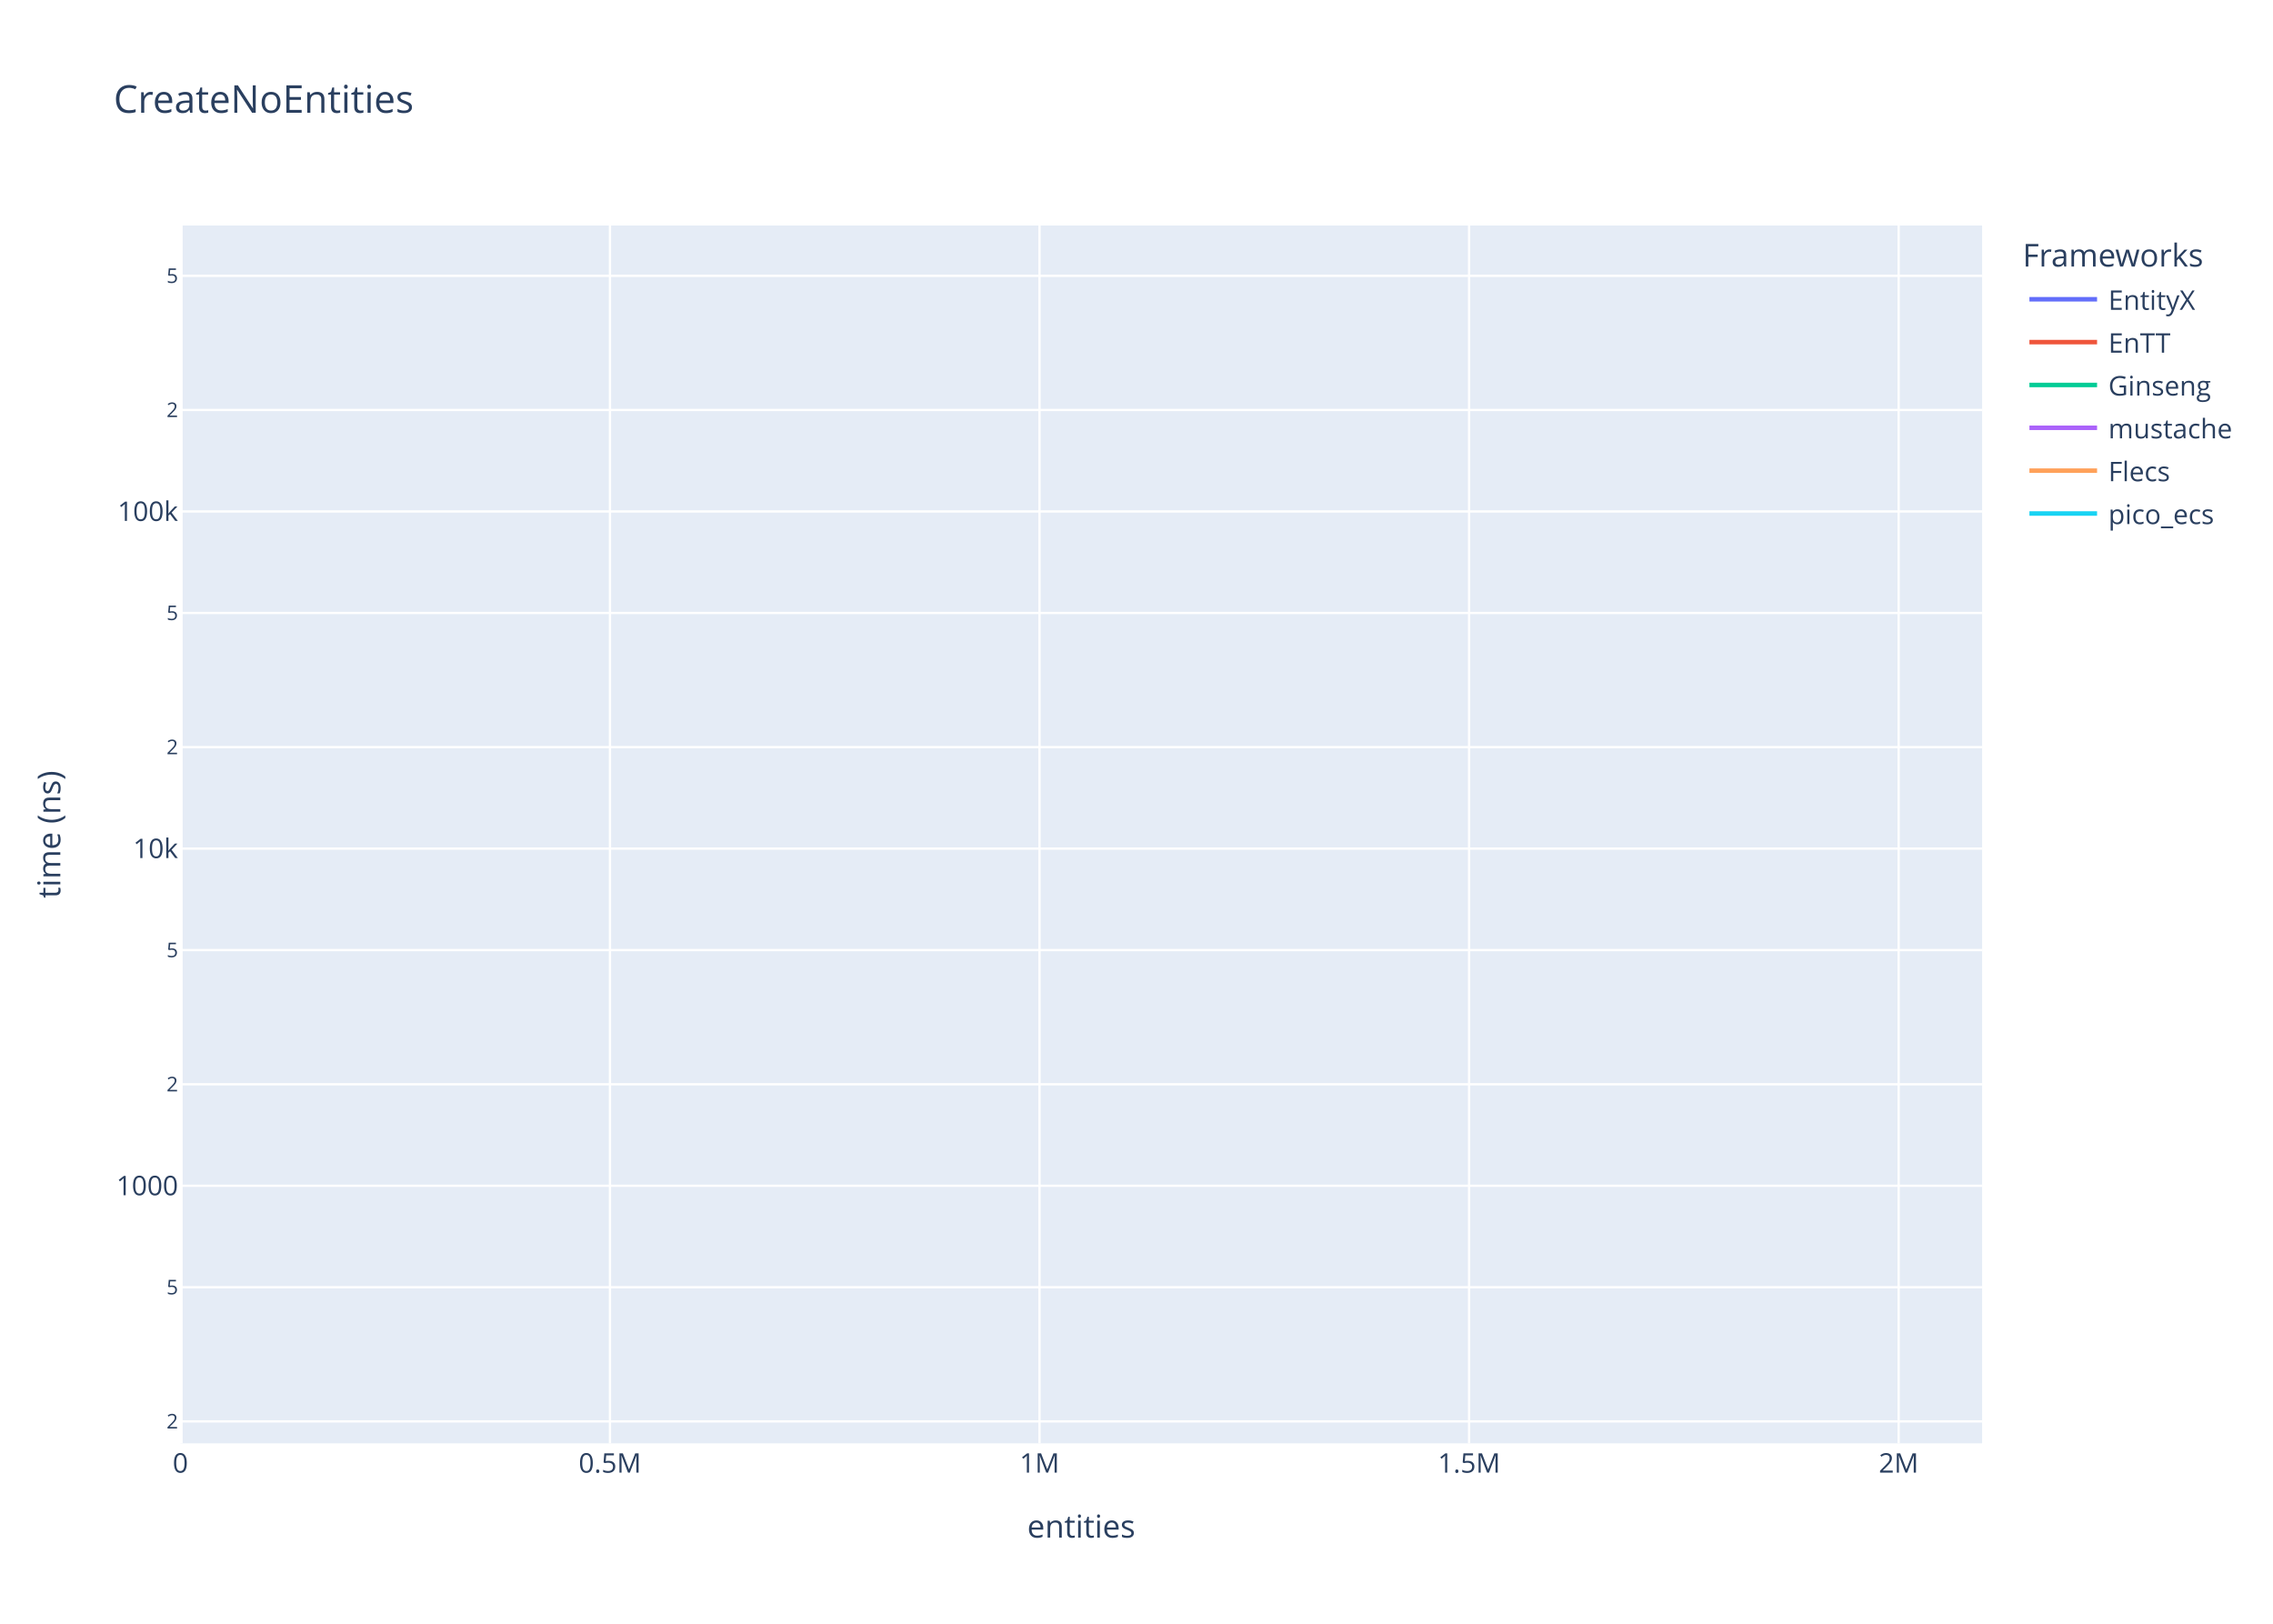
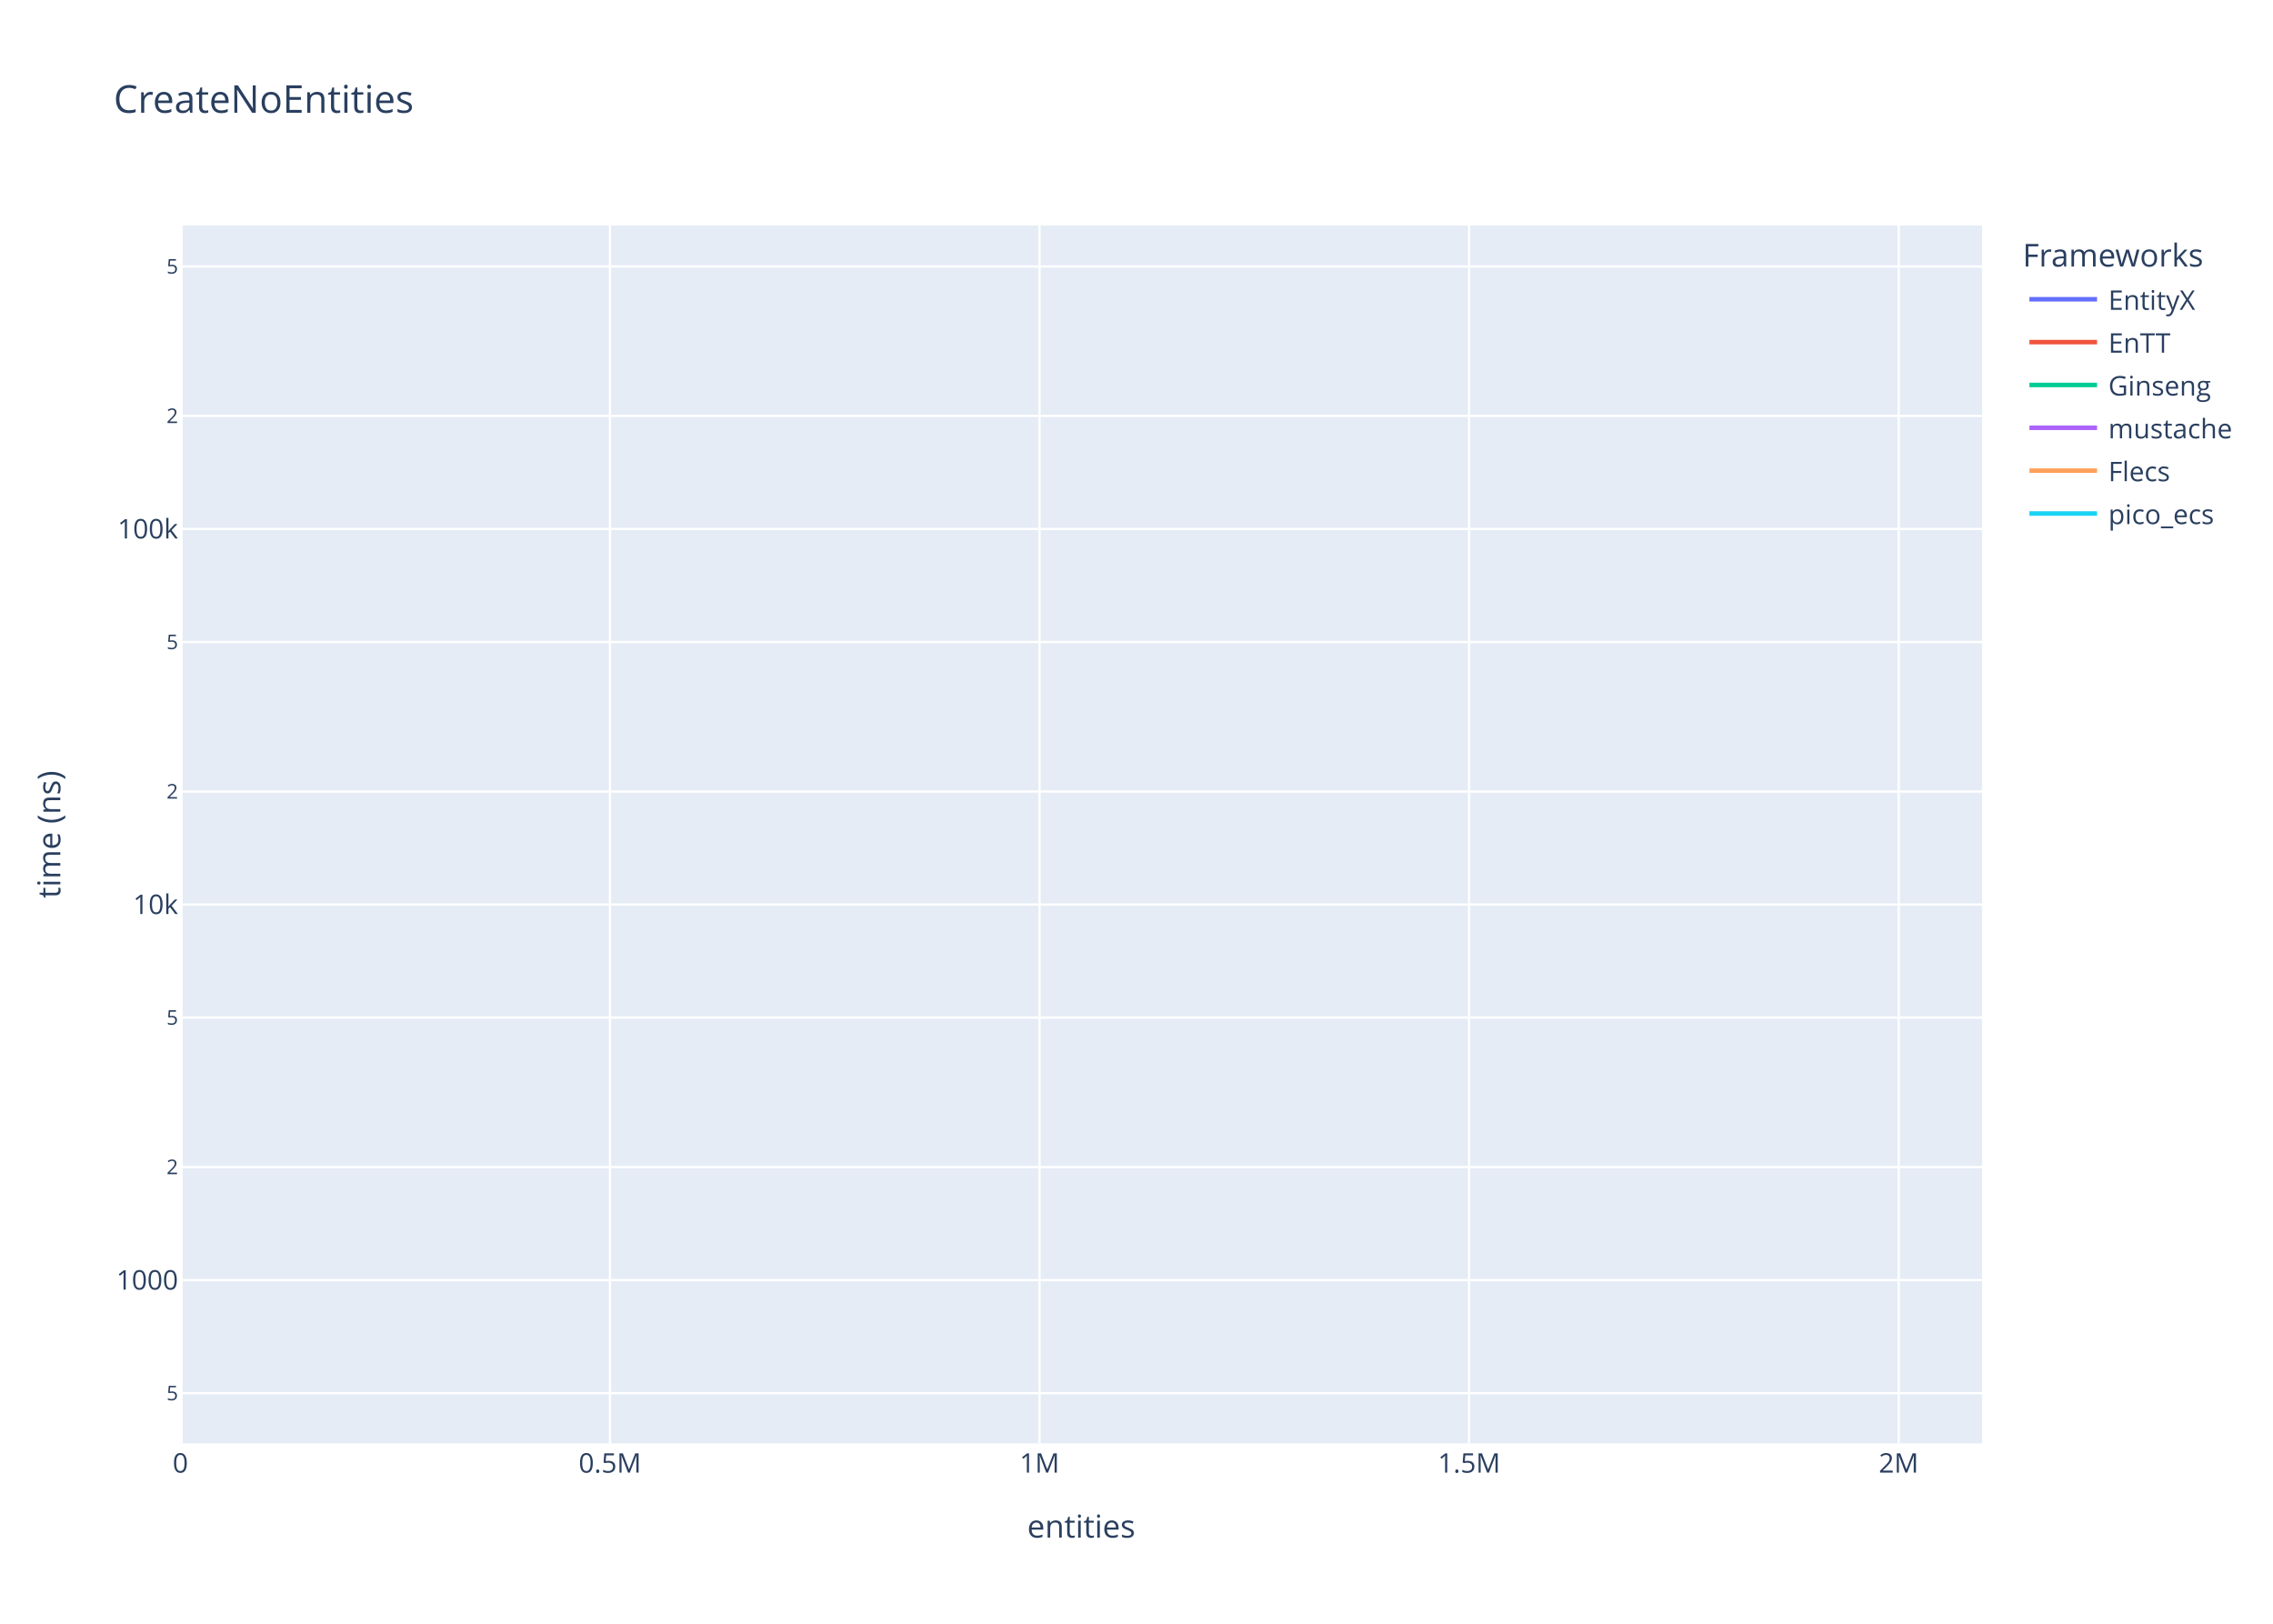
<svg xmlns="http://www.w3.org/2000/svg" class="main-svg" width="1008" height="720" style="" viewBox="0 0 1008 720">
  <rect x="0" y="0" width="1008" height="720" style="fill: rgb(255, 255, 255); fill-opacity: 1;" />
-   <defs id="defs-f6bec9">
+   <defs id="defs-6485dc">
    <g class="clips">
-       <clipPath id="clipf6bec9xyplot" class="plotclip">
+       <clipPath id="clip6485dcxyplot" class="plotclip">
        <rect width="799" height="540" />
      </clipPath>
-       <clipPath class="axesclip" id="clipf6bec9x">
+       <clipPath class="axesclip" id="clip6485dcx">
        <rect x="80" y="0" width="799" height="720" />
      </clipPath>
-       <clipPath class="axesclip" id="clipf6bec9y">
+       <clipPath class="axesclip" id="clip6485dcy">
        <rect x="0" y="100" width="1008" height="540" />
      </clipPath>
-       <clipPath class="axesclip" id="clipf6bec9xy">
+       <clipPath class="axesclip" id="clip6485dcxy">
        <rect x="80" y="100" width="799" height="540" />
      </clipPath>
    </g>
    <g class="gradients" />
    <g class="patterns" />
  </defs>
  <g class="bglayer">
    <rect class="bg" x="80" y="100" width="799" height="540" style="fill: rgb(229, 236, 246); fill-opacity: 1; stroke-width: 0;" />
  </g>
  <g class="layer-below">
    <g class="imagelayer" />
    <g class="shapelayer" />
  </g>
  <g class="cartesianlayer">
    <g class="subplot xy">
      <g class="layer-subplot">
        <g class="shapelayer" />
        <g class="imagelayer" />
      </g>
      <g class="minor-gridlayer">
        <g class="x" />
        <g class="y" />
      </g>
      <g class="gridlayer">
        <g class="x">
          <path class="xgrid crisp" transform="translate(270.5,0)" d="M0,100v540" style="stroke: rgb(255, 255, 255); stroke-opacity: 1; stroke-width: 1px;" />
          <path class="xgrid crisp" transform="translate(460.99,0)" d="M0,100v540" style="stroke: rgb(255, 255, 255); stroke-opacity: 1; stroke-width: 1px;" />
          <path class="xgrid crisp" transform="translate(651.49,0)" d="M0,100v540" style="stroke: rgb(255, 255, 255); stroke-opacity: 1; stroke-width: 1px;" />
          <path class="xgrid crisp" transform="translate(841.99,0)" d="M0,100v540" style="stroke: rgb(255, 255, 255); stroke-opacity: 1; stroke-width: 1px;" />
        </g>
        <g class="y">
-           <path class="ygrid crisp" transform="translate(0,630.28)" d="M80,0h799" style="stroke: rgb(255, 255, 255); stroke-opacity: 1; stroke-width: 1px;" />
-           <path class="ygrid crisp" transform="translate(0,570.79)" d="M80,0h799" style="stroke: rgb(255, 255, 255); stroke-opacity: 1; stroke-width: 1px;" />
-           <path class="ygrid crisp" transform="translate(0,525.79)" d="M80,0h799" style="stroke: rgb(255, 255, 255); stroke-opacity: 1; stroke-width: 1px;" />
-           <path class="ygrid crisp" transform="translate(0,480.79)" d="M80,0h799" style="stroke: rgb(255, 255, 255); stroke-opacity: 1; stroke-width: 1px;" />
-           <path class="ygrid crisp" transform="translate(0,421.29)" d="M80,0h799" style="stroke: rgb(255, 255, 255); stroke-opacity: 1; stroke-width: 1px;" />
-           <path class="ygrid crisp" transform="translate(0,376.29)" d="M80,0h799" style="stroke: rgb(255, 255, 255); stroke-opacity: 1; stroke-width: 1px;" />
-           <path class="ygrid crisp" transform="translate(0,331.29)" d="M80,0h799" style="stroke: rgb(255, 255, 255); stroke-opacity: 1; stroke-width: 1px;" />
-           <path class="ygrid crisp" transform="translate(0,271.8)" d="M80,0h799" style="stroke: rgb(255, 255, 255); stroke-opacity: 1; stroke-width: 1px;" />
-           <path class="ygrid crisp" transform="translate(0,226.79)" d="M80,0h799" style="stroke: rgb(255, 255, 255); stroke-opacity: 1; stroke-width: 1px;" />
-           <path class="ygrid crisp" transform="translate(0,181.79)" d="M80,0h799" style="stroke: rgb(255, 255, 255); stroke-opacity: 1; stroke-width: 1px;" />
-           <path class="ygrid crisp" transform="translate(0,122.3)" d="M80,0h799" style="stroke: rgb(255, 255, 255); stroke-opacity: 1; stroke-width: 1px;" />
+           <path class="ygrid crisp" transform="translate(0,617.76)" d="M80,0h799" style="stroke: rgb(255, 255, 255); stroke-opacity: 1; stroke-width: 1px;" />
+           <path class="ygrid crisp" transform="translate(0,567.63)" d="M80,0h799" style="stroke: rgb(255, 255, 255); stroke-opacity: 1; stroke-width: 1px;" />
+           <path class="ygrid crisp" transform="translate(0,517.5)" d="M80,0h799" style="stroke: rgb(255, 255, 255); stroke-opacity: 1; stroke-width: 1px;" />
+           <path class="ygrid crisp" transform="translate(0,451.22)" d="M80,0h799" style="stroke: rgb(255, 255, 255); stroke-opacity: 1; stroke-width: 1px;" />
+           <path class="ygrid crisp" transform="translate(0,401.09)" d="M80,0h799" style="stroke: rgb(255, 255, 255); stroke-opacity: 1; stroke-width: 1px;" />
+           <path class="ygrid crisp" transform="translate(0,350.96)" d="M80,0h799" style="stroke: rgb(255, 255, 255); stroke-opacity: 1; stroke-width: 1px;" />
+           <path class="ygrid crisp" transform="translate(0,284.69)" d="M80,0h799" style="stroke: rgb(255, 255, 255); stroke-opacity: 1; stroke-width: 1px;" />
+           <path class="ygrid crisp" transform="translate(0,234.56)" d="M80,0h799" style="stroke: rgb(255, 255, 255); stroke-opacity: 1; stroke-width: 1px;" />
+           <path class="ygrid crisp" transform="translate(0,184.43)" d="M80,0h799" style="stroke: rgb(255, 255, 255); stroke-opacity: 1; stroke-width: 1px;" />
+           <path class="ygrid crisp" transform="translate(0,118.16)" d="M80,0h799" style="stroke: rgb(255, 255, 255); stroke-opacity: 1; stroke-width: 1px;" />
        </g>
      </g>
      <g class="zerolinelayer">
        <path class="xzl zl crisp" transform="translate(80,0)" d="M0,100v540" style="stroke: rgb(255, 255, 255); stroke-opacity: 1; stroke-width: 2px;" />
      </g>
      <path class="xlines-below" />
      <path class="ylines-below" />
      <g class="overlines-below" />
      <g class="xaxislayer-below" />
      <g class="yaxislayer-below" />
      <g class="overaxes-below" />
-       <g class="plot" transform="translate(80,100)" clip-path="url(#clipf6bec9xyplot)">
+       <g class="plot" transform="translate(80,100)" clip-path="url(#clip6485dcxyplot)">
        <g class="scatterlayer mlayer">
-           <g class="trace scatter trace658888" style="stroke-miterlimit: 2; opacity: 1;">
-             <g class="fills" />
-             <g class="errorbars" />
-             <g class="lines" />
-             <g class="points" />
-             <g class="text" />
-           </g>
-           <g class="trace scatter traceab8edf" style="stroke-miterlimit: 2; opacity: 1;">
-             <g class="fills" />
-             <g class="errorbars" />
-             <g class="lines" />
-             <g class="points" />
-             <g class="text" />
-           </g>
-           <g class="trace scatter traceac9121" style="stroke-miterlimit: 2; opacity: 1;">
-             <g class="fills" />
-             <g class="errorbars" />
-             <g class="lines" />
-             <g class="points" />
-             <g class="text" />
-           </g>
-           <g class="trace scatter trace9c0131" style="stroke-miterlimit: 2; opacity: 1;">
-             <g class="fills" />
-             <g class="errorbars" />
-             <g class="lines" />
-             <g class="points" />
-             <g class="text" />
-           </g>
-           <g class="trace scatter traced964d6" style="stroke-miterlimit: 2; opacity: 1;">
-             <g class="fills" />
-             <g class="errorbars" />
-             <g class="lines" />
-             <g class="points" />
-             <g class="text" />
-           </g>
-           <g class="trace scatter trace01b40f" style="stroke-miterlimit: 2; opacity: 1;">
+           <g class="trace scatter trace5ddaad" style="stroke-miterlimit: 2; opacity: 1;">
+             <g class="fills" />
+             <g class="errorbars" />
+             <g class="lines" />
+             <g class="points" />
+             <g class="text" />
+           </g>
+           <g class="trace scatter trace7ad0f8" style="stroke-miterlimit: 2; opacity: 1;">
+             <g class="fills" />
+             <g class="errorbars" />
+             <g class="lines" />
+             <g class="points" />
+             <g class="text" />
+           </g>
+           <g class="trace scatter trace0141e6" style="stroke-miterlimit: 2; opacity: 1;">
+             <g class="fills" />
+             <g class="errorbars" />
+             <g class="lines" />
+             <g class="points" />
+             <g class="text" />
+           </g>
+           <g class="trace scatter tracefcd061" style="stroke-miterlimit: 2; opacity: 1;">
+             <g class="fills" />
+             <g class="errorbars" />
+             <g class="lines" />
+             <g class="points" />
+             <g class="text" />
+           </g>
+           <g class="trace scatter tracec4234d" style="stroke-miterlimit: 2; opacity: 1;">
+             <g class="fills" />
+             <g class="errorbars" />
+             <g class="lines" />
+             <g class="points" />
+             <g class="text" />
+           </g>
+           <g class="trace scatter trace0d8369" style="stroke-miterlimit: 2; opacity: 1;">
            <g class="fills" />
            <g class="errorbars" />
            <g class="lines" />
            <g class="points" />
            <g class="text" />
          </g>
        </g>
      </g>
      <g class="overplot" />
      <path class="xlines-above crisp" d="M0,0" style="fill: none;" />
      <path class="ylines-above crisp" d="M0,0" style="fill: none;" />
      <g class="overlines-above" />
      <g class="xaxislayer-above">
        <g class="xtick">
          <text text-anchor="middle" x="0" y="653" transform="translate(80,0)" style="font-family: 'Open Sans', verdana, arial, sans-serif; font-size: 12px; fill: rgb(42, 63, 95); fill-opacity: 1; white-space: pre; opacity: 1;">0</text>
        </g>
        <g class="xtick">
          <text text-anchor="middle" x="0" y="653" style="font-family: 'Open Sans', verdana, arial, sans-serif; font-size: 12px; fill: rgb(42, 63, 95); fill-opacity: 1; white-space: pre; opacity: 1;" transform="translate(270.5,0)">0.5M</text>
        </g>
        <g class="xtick">
          <text text-anchor="middle" x="0" y="653" style="font-family: 'Open Sans', verdana, arial, sans-serif; font-size: 12px; fill: rgb(42, 63, 95); fill-opacity: 1; white-space: pre; opacity: 1;" transform="translate(460.99,0)">1M</text>
        </g>
        <g class="xtick">
          <text text-anchor="middle" x="0" y="653" style="font-family: 'Open Sans', verdana, arial, sans-serif; font-size: 12px; fill: rgb(42, 63, 95); fill-opacity: 1; white-space: pre; opacity: 1;" transform="translate(651.49,0)">1.5M</text>
        </g>
        <g class="xtick">
          <text text-anchor="middle" x="0" y="653" style="font-family: 'Open Sans', verdana, arial, sans-serif; font-size: 12px; fill: rgb(42, 63, 95); fill-opacity: 1; white-space: pre; opacity: 1;" transform="translate(841.99,0)">2M</text>
        </g>
      </g>
      <g class="yaxislayer-above">
        <g class="ytick">
-           <text text-anchor="end" x="79" y="3.15" transform="translate(0,630.28)" style="font-family: 'Open Sans', verdana, arial, sans-serif; font-size: 9px; fill: rgb(42, 63, 95); fill-opacity: 1; white-space: pre; opacity: 1;">2</text>
-         </g>
-         <g class="ytick">
-           <text text-anchor="end" x="79" y="3.15" style="font-family: 'Open Sans', verdana, arial, sans-serif; font-size: 9px; fill: rgb(42, 63, 95); fill-opacity: 1; white-space: pre; opacity: 1;" transform="translate(0,570.79)">5</text>
-         </g>
-         <g class="ytick">
-           <text text-anchor="end" x="79" y="4.2" style="font-family: 'Open Sans', verdana, arial, sans-serif; font-size: 12px; fill: rgb(42, 63, 95); fill-opacity: 1; white-space: pre; opacity: 1;" transform="translate(0,525.79)">1000</text>
-         </g>
-         <g class="ytick">
-           <text text-anchor="end" x="79" y="3.15" style="font-family: 'Open Sans', verdana, arial, sans-serif; font-size: 9px; fill: rgb(42, 63, 95); fill-opacity: 1; white-space: pre; opacity: 1;" transform="translate(0,480.79)">2</text>
-         </g>
-         <g class="ytick">
-           <text text-anchor="end" x="79" y="3.15" style="font-family: 'Open Sans', verdana, arial, sans-serif; font-size: 9px; fill: rgb(42, 63, 95); fill-opacity: 1; white-space: pre; opacity: 1;" transform="translate(0,421.29)">5</text>
-         </g>
-         <g class="ytick">
-           <text text-anchor="end" x="79" y="4.2" style="font-family: 'Open Sans', verdana, arial, sans-serif; font-size: 12px; fill: rgb(42, 63, 95); fill-opacity: 1; white-space: pre; opacity: 1;" transform="translate(0,376.29)">10k</text>
-         </g>
-         <g class="ytick">
-           <text text-anchor="end" x="79" y="3.15" style="font-family: 'Open Sans', verdana, arial, sans-serif; font-size: 9px; fill: rgb(42, 63, 95); fill-opacity: 1; white-space: pre; opacity: 1;" transform="translate(0,331.29)">2</text>
-         </g>
-         <g class="ytick">
-           <text text-anchor="end" x="79" y="3.15" style="font-family: 'Open Sans', verdana, arial, sans-serif; font-size: 9px; fill: rgb(42, 63, 95); fill-opacity: 1; white-space: pre; opacity: 1;" transform="translate(0,271.8)">5</text>
-         </g>
-         <g class="ytick">
-           <text text-anchor="end" x="79" y="4.2" style="font-family: 'Open Sans', verdana, arial, sans-serif; font-size: 12px; fill: rgb(42, 63, 95); fill-opacity: 1; white-space: pre; opacity: 1;" transform="translate(0,226.79)">100k</text>
-         </g>
-         <g class="ytick">
-           <text text-anchor="end" x="79" y="3.15" style="font-family: 'Open Sans', verdana, arial, sans-serif; font-size: 9px; fill: rgb(42, 63, 95); fill-opacity: 1; white-space: pre; opacity: 1;" transform="translate(0,181.79)">2</text>
-         </g>
-         <g class="ytick">
-           <text text-anchor="end" x="79" y="3.15" style="font-family: 'Open Sans', verdana, arial, sans-serif; font-size: 9px; fill: rgb(42, 63, 95); fill-opacity: 1; white-space: pre; opacity: 1;" transform="translate(0,122.3)">5</text>
+           <text text-anchor="end" x="79" y="3.15" transform="translate(0,617.76)" style="font-family: 'Open Sans', verdana, arial, sans-serif; font-size: 9px; fill: rgb(42, 63, 95); fill-opacity: 1; white-space: pre; opacity: 1;">5</text>
+         </g>
+         <g class="ytick">
+           <text text-anchor="end" x="79" y="4.2" style="font-family: 'Open Sans', verdana, arial, sans-serif; font-size: 12px; fill: rgb(42, 63, 95); fill-opacity: 1; white-space: pre; opacity: 1;" transform="translate(0,567.63)">1000</text>
+         </g>
+         <g class="ytick">
+           <text text-anchor="end" x="79" y="3.15" style="font-family: 'Open Sans', verdana, arial, sans-serif; font-size: 9px; fill: rgb(42, 63, 95); fill-opacity: 1; white-space: pre; opacity: 1;" transform="translate(0,517.5)">2</text>
+         </g>
+         <g class="ytick">
+           <text text-anchor="end" x="79" y="3.15" style="font-family: 'Open Sans', verdana, arial, sans-serif; font-size: 9px; fill: rgb(42, 63, 95); fill-opacity: 1; white-space: pre; opacity: 1;" transform="translate(0,451.22)">5</text>
+         </g>
+         <g class="ytick">
+           <text text-anchor="end" x="79" y="4.2" style="font-family: 'Open Sans', verdana, arial, sans-serif; font-size: 12px; fill: rgb(42, 63, 95); fill-opacity: 1; white-space: pre; opacity: 1;" transform="translate(0,401.09)">10k</text>
+         </g>
+         <g class="ytick">
+           <text text-anchor="end" x="79" y="3.15" style="font-family: 'Open Sans', verdana, arial, sans-serif; font-size: 9px; fill: rgb(42, 63, 95); fill-opacity: 1; white-space: pre; opacity: 1;" transform="translate(0,350.96)">2</text>
+         </g>
+         <g class="ytick">
+           <text text-anchor="end" x="79" y="3.15" style="font-family: 'Open Sans', verdana, arial, sans-serif; font-size: 9px; fill: rgb(42, 63, 95); fill-opacity: 1; white-space: pre; opacity: 1;" transform="translate(0,284.69)">5</text>
+         </g>
+         <g class="ytick">
+           <text text-anchor="end" x="79" y="4.2" style="font-family: 'Open Sans', verdana, arial, sans-serif; font-size: 12px; fill: rgb(42, 63, 95); fill-opacity: 1; white-space: pre; opacity: 1;" transform="translate(0,234.56)">100k</text>
+         </g>
+         <g class="ytick">
+           <text text-anchor="end" x="79" y="3.15" style="font-family: 'Open Sans', verdana, arial, sans-serif; font-size: 9px; fill: rgb(42, 63, 95); fill-opacity: 1; white-space: pre; opacity: 1;" transform="translate(0,184.43)">2</text>
+         </g>
+         <g class="ytick">
+           <text text-anchor="end" x="79" y="3.15" style="font-family: 'Open Sans', verdana, arial, sans-serif; font-size: 9px; fill: rgb(42, 63, 95); fill-opacity: 1; white-space: pre; opacity: 1;" transform="translate(0,118.16)">5</text>
        </g>
      </g>
      <g class="overaxes-above" />
    </g>
  </g>
  <g class="polarlayer" />
  <g class="smithlayer" />
  <g class="ternarylayer" />
  <g class="geolayer" />
  <g class="funnelarealayer" />
  <g class="pielayer" />
  <g class="iciclelayer" />
  <g class="treemaplayer" />
  <g class="sunburstlayer" />
  <g class="glimages" />
-   <defs id="topdefs-f6bec9">
+   <defs id="topdefs-6485dc">
    <g class="clips" />
-     <clipPath id="legendf6bec9">
+     <clipPath id="legend6485dc">
      <rect width="101" height="143" x="0" y="0" />
    </clipPath>
  </defs>
  <g class="layer-above">
    <g class="imagelayer" />
    <g class="shapelayer" />
  </g>
  <g class="infolayer">
    <g class="legend" pointer-events="all" transform="translate(894.98,100)">
      <rect class="bg" shape-rendering="crispEdges" style="stroke: rgb(68, 68, 68); stroke-opacity: 1; fill: rgb(255, 255, 255); fill-opacity: 1; stroke-width: 0px;" width="101" height="143" x="0" y="0" />
-       <g class="scrollbox" transform="" clip-path="url(#legendf6bec9)">
+       <g class="scrollbox" transform="" clip-path="url(#legend6485dc)">
        <text class="legendtitletext" text-anchor="start" x="2" y="18.2" style="font-family: 'Open Sans', verdana, arial, sans-serif; font-size: 14px; fill: rgb(42, 63, 95); fill-opacity: 1; white-space: pre;">Frameworks</text>
        <g class="groups" transform="">
          <g class="traces" transform="translate(0,32.7)" style="opacity: 1;">
            <text class="legendtext" text-anchor="start" x="40" y="4.68" style="font-family: 'Open Sans', verdana, arial, sans-serif; font-size: 12px; fill: rgb(42, 63, 95); fill-opacity: 1; white-space: pre;">EntityX</text>
            <g class="layers" style="opacity: 1;">
              <g class="legendfill" />
              <g class="legendlines">
                <path class="js-line" d="M5,0h30" style="fill: none; stroke: rgb(99, 110, 250); stroke-opacity: 1; stroke-width: 2px;" />
              </g>
              <g class="legendsymbols">
                <g class="legendpoints" />
              </g>
            </g>
            <rect class="legendtoggle" x="0" y="-9.5" width="95.25" height="19" style="fill: rgb(0, 0, 0); fill-opacity: 0;" />
          </g>
        </g>
        <g class="groups" transform="">
          <g class="traces" transform="translate(0,51.7)" style="opacity: 1;">
            <text class="legendtext" text-anchor="start" x="40" y="4.68" style="font-family: 'Open Sans', verdana, arial, sans-serif; font-size: 12px; fill: rgb(42, 63, 95); fill-opacity: 1; white-space: pre;">EnTT</text>
            <g class="layers" style="opacity: 1;">
              <g class="legendfill" />
              <g class="legendlines">
                <path class="js-line" d="M5,0h30" style="fill: none; stroke: rgb(239, 85, 59); stroke-opacity: 1; stroke-width: 2px;" />
              </g>
              <g class="legendsymbols">
                <g class="legendpoints" />
              </g>
            </g>
            <rect class="legendtoggle" x="0" y="-9.5" width="95.25" height="19" style="fill: rgb(0, 0, 0); fill-opacity: 0;" />
          </g>
        </g>
        <g class="groups" transform="">
          <g class="traces" transform="translate(0,70.7)" style="opacity: 1;">
            <text class="legendtext" text-anchor="start" x="40" y="4.68" style="font-family: 'Open Sans', verdana, arial, sans-serif; font-size: 12px; fill: rgb(42, 63, 95); fill-opacity: 1; white-space: pre;">Ginseng</text>
            <g class="layers" style="opacity: 1;">
              <g class="legendfill" />
              <g class="legendlines">
                <path class="js-line" d="M5,0h30" style="fill: none; stroke: rgb(0, 204, 150); stroke-opacity: 1; stroke-width: 2px;" />
              </g>
              <g class="legendsymbols">
                <g class="legendpoints" />
              </g>
            </g>
            <rect class="legendtoggle" x="0" y="-9.5" width="95.25" height="19" style="fill: rgb(0, 0, 0); fill-opacity: 0;" />
          </g>
        </g>
        <g class="groups" transform="">
          <g class="traces" transform="translate(0,89.7)" style="opacity: 1;">
            <text class="legendtext" text-anchor="start" x="40" y="4.68" style="font-family: 'Open Sans', verdana, arial, sans-serif; font-size: 12px; fill: rgb(42, 63, 95); fill-opacity: 1; white-space: pre;">mustache</text>
            <g class="layers" style="opacity: 1;">
              <g class="legendfill" />
              <g class="legendlines">
                <path class="js-line" d="M5,0h30" style="fill: none; stroke: rgb(171, 99, 250); stroke-opacity: 1; stroke-width: 2px;" />
              </g>
              <g class="legendsymbols">
                <g class="legendpoints" />
              </g>
            </g>
            <rect class="legendtoggle" x="0" y="-9.5" width="95.25" height="19" style="fill: rgb(0, 0, 0); fill-opacity: 0;" />
          </g>
        </g>
        <g class="groups" transform="">
          <g class="traces" transform="translate(0,108.7)" style="opacity: 1;">
            <text class="legendtext" text-anchor="start" x="40" y="4.68" style="font-family: 'Open Sans', verdana, arial, sans-serif; font-size: 12px; fill: rgb(42, 63, 95); fill-opacity: 1; white-space: pre;">Flecs</text>
            <g class="layers" style="opacity: 1;">
              <g class="legendfill" />
              <g class="legendlines">
                <path class="js-line" d="M5,0h30" style="fill: none; stroke: rgb(255, 161, 90); stroke-opacity: 1; stroke-width: 2px;" />
              </g>
              <g class="legendsymbols">
                <g class="legendpoints" />
              </g>
            </g>
            <rect class="legendtoggle" x="0" y="-9.5" width="95.25" height="19" style="fill: rgb(0, 0, 0); fill-opacity: 0;" />
          </g>
        </g>
        <g class="groups" transform="">
          <g class="traces" transform="translate(0,127.7)" style="opacity: 1;">
            <text class="legendtext" text-anchor="start" x="40" y="4.68" style="font-family: 'Open Sans', verdana, arial, sans-serif; font-size: 12px; fill: rgb(42, 63, 95); fill-opacity: 1; white-space: pre;">pico_ecs</text>
            <g class="layers" style="opacity: 1;">
              <g class="legendfill" />
              <g class="legendlines">
                <path class="js-line" d="M5,0h30" style="fill: none; stroke: rgb(25, 211, 243); stroke-opacity: 1; stroke-width: 2px;" />
              </g>
              <g class="legendsymbols">
                <g class="legendpoints" />
              </g>
            </g>
            <rect class="legendtoggle" x="0" y="-9.5" width="95.25" height="19" style="fill: rgb(0, 0, 0); fill-opacity: 0;" />
          </g>
        </g>
      </g>
      <rect class="scrollbar" rx="20" ry="3" width="0" height="0" style="fill: rgb(128, 139, 164); fill-opacity: 1;" x="0" y="0" />
    </g>
    <g class="g-gtitle">
      <text class="gtitle" x="50.4" y="50" text-anchor="start" dy="0em" style="font-family: 'Open Sans', verdana, arial, sans-serif; font-size: 17px; fill: rgb(42, 63, 95); opacity: 1; font-weight: normal; white-space: pre;">CreateNoEntities</text>
    </g>
    <g class="g-xtitle">
      <text class="xtitle" x="479.5" y="681.8" text-anchor="middle" style="font-family: 'Open Sans', verdana, arial, sans-serif; font-size: 14px; fill: rgb(42, 63, 95); opacity: 1; font-weight: normal; white-space: pre;">entities</text>
    </g>
    <g class="g-ytitle">
      <text class="ytitle" transform="rotate(-90,26.74688,370)" x="26.747" y="370" text-anchor="middle" style="font-family: 'Open Sans', verdana, arial, sans-serif; font-size: 14px; fill: rgb(42, 63, 95); opacity: 1; font-weight: normal; white-space: pre;">time (ns)</text>
    </g>
  </g>
</svg>
